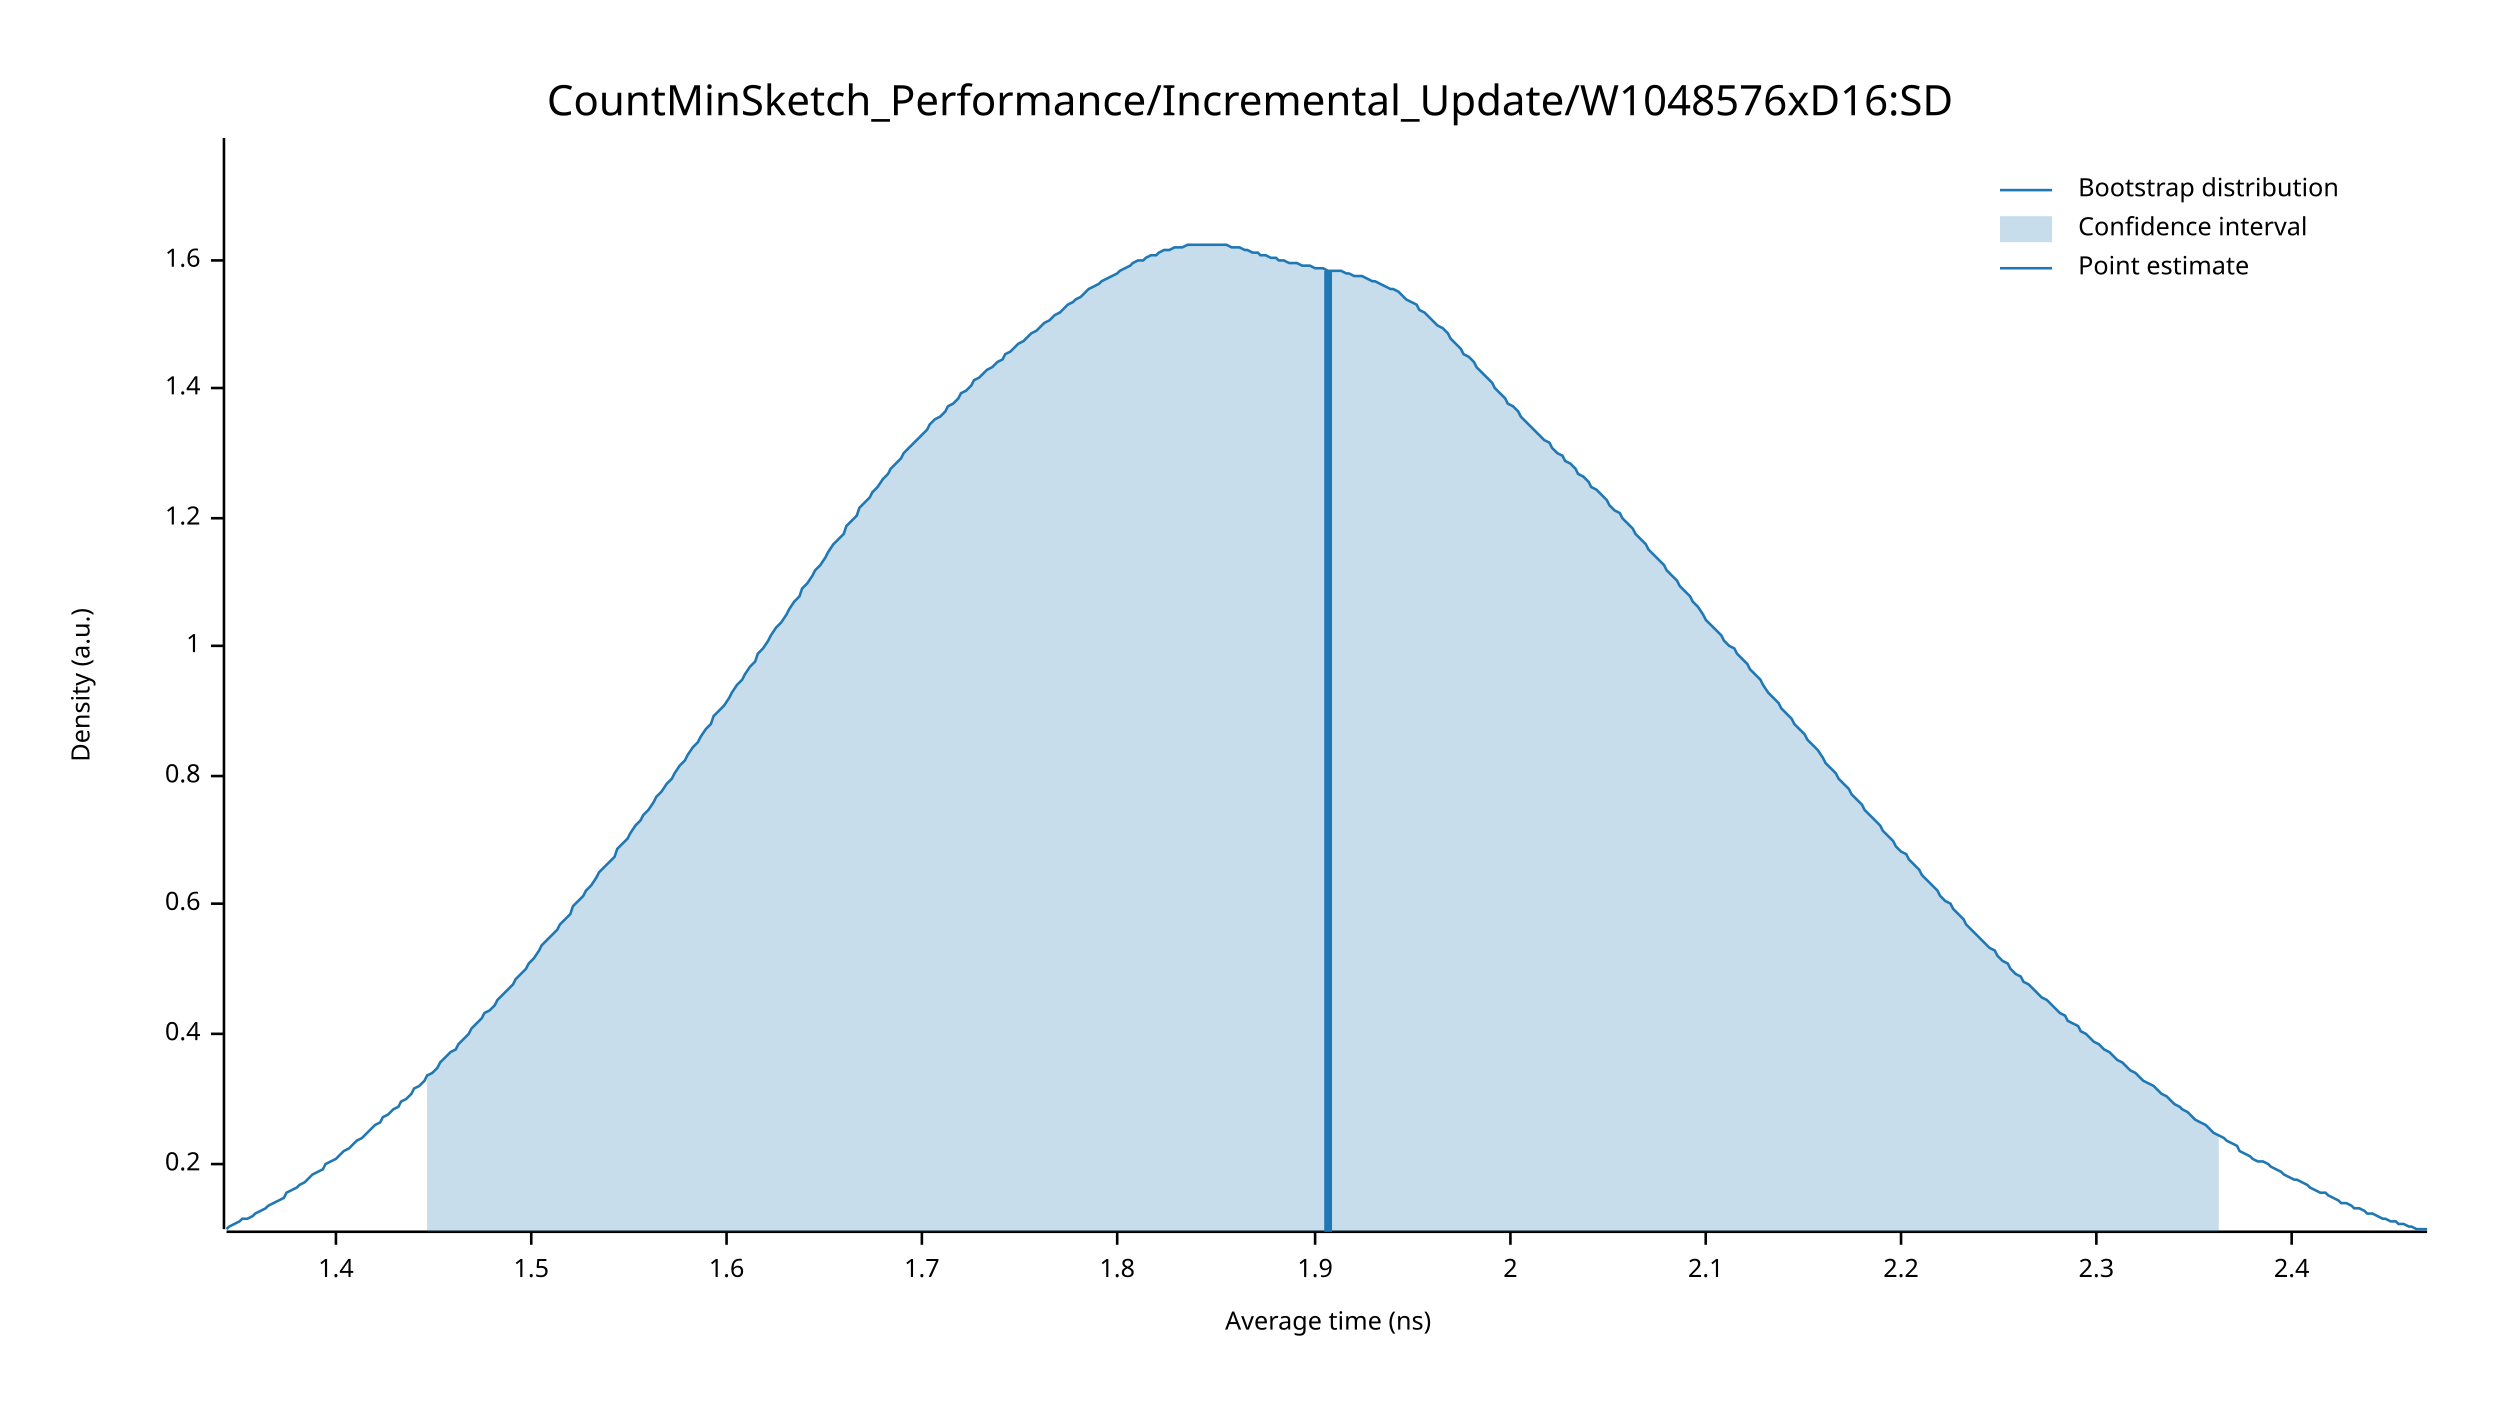
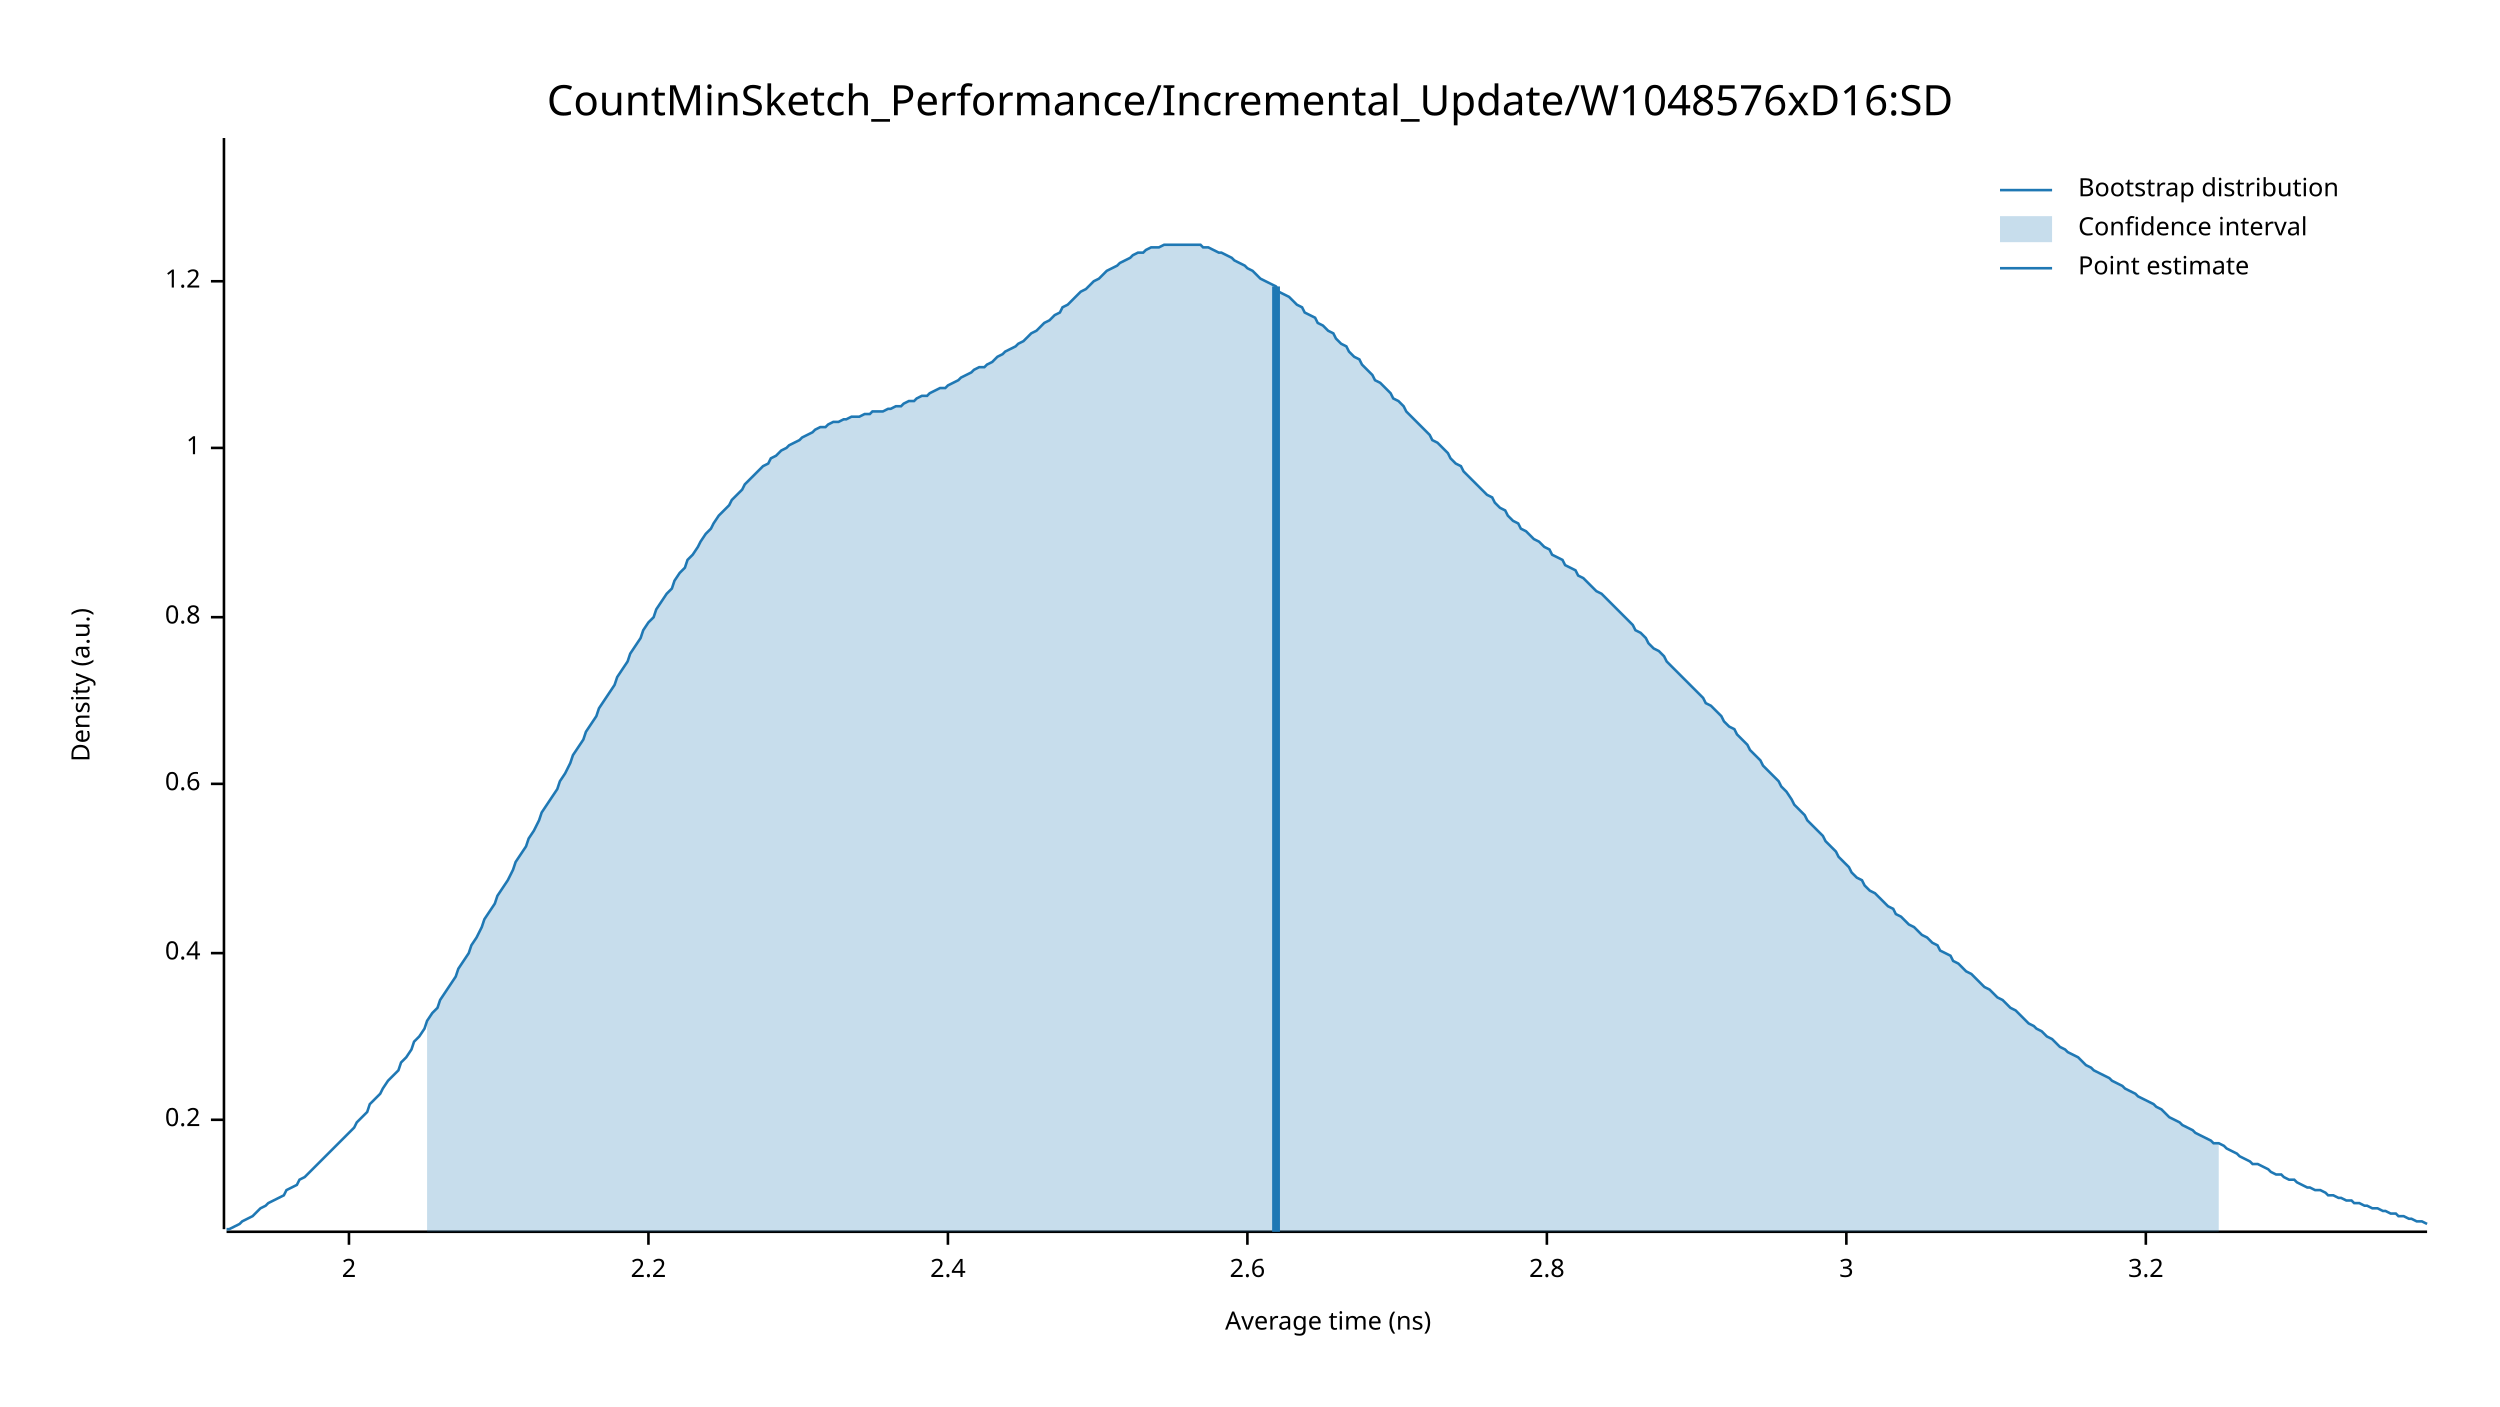
<svg xmlns="http://www.w3.org/2000/svg" width="960" height="540" viewBox="0 0 960 540">
  <text x="480" y="32" dy="0.76em" text-anchor="middle" font-family="sans-serif" font-size="16.129" opacity="1" fill="#000000">
CountMinSketch_Performance/Incremental_Update/W1048576xD16:SD
</text>
  <text x="27" y="263" dy="0.76em" text-anchor="middle" font-family="sans-serif" font-size="9.677" opacity="1" fill="#000000" transform="rotate(270, 27, 263)">
Density (a.u.)
</text>
  <text x="510" y="513" dy="-0.5ex" text-anchor="middle" font-family="sans-serif" font-size="9.677" opacity="1" fill="#000000">
Average time (ns)
</text>
  <polyline fill="none" opacity="1" stroke="#000000" stroke-width="1" points="86,53 86,472 " />
-   <text x="77" y="447" dy="0.5ex" text-anchor="end" font-family="sans-serif" font-size="9.677" opacity="1" fill="#000000">
+   <text x="77" y="430" dy="0.5ex" text-anchor="end" font-family="sans-serif" font-size="9.677" opacity="1" fill="#000000">
0.2
</text>
-   <polyline fill="none" opacity="1" stroke="#000000" stroke-width="1" points="81,447 86,447 " />
-   <text x="77" y="397" dy="0.5ex" text-anchor="end" font-family="sans-serif" font-size="9.677" opacity="1" fill="#000000">
+   <polyline fill="none" opacity="1" stroke="#000000" stroke-width="1" points="81,430 86,430 " />
+   <text x="77" y="366" dy="0.5ex" text-anchor="end" font-family="sans-serif" font-size="9.677" opacity="1" fill="#000000">
0.4
</text>
-   <polyline fill="none" opacity="1" stroke="#000000" stroke-width="1" points="81,397 86,397 " />
-   <text x="77" y="347" dy="0.5ex" text-anchor="end" font-family="sans-serif" font-size="9.677" opacity="1" fill="#000000">
+   <polyline fill="none" opacity="1" stroke="#000000" stroke-width="1" points="81,366 86,366 " />
+   <text x="77" y="301" dy="0.5ex" text-anchor="end" font-family="sans-serif" font-size="9.677" opacity="1" fill="#000000">
0.6
</text>
-   <polyline fill="none" opacity="1" stroke="#000000" stroke-width="1" points="81,347 86,347 " />
-   <text x="77" y="298" dy="0.5ex" text-anchor="end" font-family="sans-serif" font-size="9.677" opacity="1" fill="#000000">
+   <polyline fill="none" opacity="1" stroke="#000000" stroke-width="1" points="81,301 86,301 " />
+   <text x="77" y="237" dy="0.5ex" text-anchor="end" font-family="sans-serif" font-size="9.677" opacity="1" fill="#000000">
0.8
</text>
-   <polyline fill="none" opacity="1" stroke="#000000" stroke-width="1" points="81,298 86,298 " />
-   <text x="77" y="248" dy="0.5ex" text-anchor="end" font-family="sans-serif" font-size="9.677" opacity="1" fill="#000000">
+   <polyline fill="none" opacity="1" stroke="#000000" stroke-width="1" points="81,237 86,237 " />
+   <text x="77" y="172" dy="0.5ex" text-anchor="end" font-family="sans-serif" font-size="9.677" opacity="1" fill="#000000">
1
</text>
-   <polyline fill="none" opacity="1" stroke="#000000" stroke-width="1" points="81,248 86,248 " />
-   <text x="77" y="199" dy="0.5ex" text-anchor="end" font-family="sans-serif" font-size="9.677" opacity="1" fill="#000000">
+   <polyline fill="none" opacity="1" stroke="#000000" stroke-width="1" points="81,172 86,172 " />
+   <text x="77" y="108" dy="0.5ex" text-anchor="end" font-family="sans-serif" font-size="9.677" opacity="1" fill="#000000">
1.2
</text>
-   <polyline fill="none" opacity="1" stroke="#000000" stroke-width="1" points="81,199 86,199 " />
-   <text x="77" y="149" dy="0.5ex" text-anchor="end" font-family="sans-serif" font-size="9.677" opacity="1" fill="#000000">
- 1.4
- </text>
-   <polyline fill="none" opacity="1" stroke="#000000" stroke-width="1" points="81,149 86,149 " />
-   <text x="77" y="100" dy="0.5ex" text-anchor="end" font-family="sans-serif" font-size="9.677" opacity="1" fill="#000000">
- 1.6
- </text>
-   <polyline fill="none" opacity="1" stroke="#000000" stroke-width="1" points="81,100 86,100 " />
+   <polyline fill="none" opacity="1" stroke="#000000" stroke-width="1" points="81,108 86,108 " />
  <polyline fill="none" opacity="1" stroke="#000000" stroke-width="1" points="87,473 932,473 " />
-   <text x="129" y="483" dy="0.76em" text-anchor="middle" font-family="sans-serif" font-size="9.677" opacity="1" fill="#000000">
- 1.4
- </text>
-   <polyline fill="none" opacity="1" stroke="#000000" stroke-width="1" points="129,473 129,478 " />
-   <text x="204" y="483" dy="0.76em" text-anchor="middle" font-family="sans-serif" font-size="9.677" opacity="1" fill="#000000">
- 1.5
- </text>
-   <polyline fill="none" opacity="1" stroke="#000000" stroke-width="1" points="204,473 204,478 " />
-   <text x="279" y="483" dy="0.76em" text-anchor="middle" font-family="sans-serif" font-size="9.677" opacity="1" fill="#000000">
- 1.6
- </text>
-   <polyline fill="none" opacity="1" stroke="#000000" stroke-width="1" points="279,473 279,478 " />
-   <text x="354" y="483" dy="0.76em" text-anchor="middle" font-family="sans-serif" font-size="9.677" opacity="1" fill="#000000">
- 1.7
- </text>
-   <polyline fill="none" opacity="1" stroke="#000000" stroke-width="1" points="354,473 354,478 " />
-   <text x="429" y="483" dy="0.76em" text-anchor="middle" font-family="sans-serif" font-size="9.677" opacity="1" fill="#000000">
- 1.8
- </text>
-   <polyline fill="none" opacity="1" stroke="#000000" stroke-width="1" points="429,473 429,478 " />
-   <text x="505" y="483" dy="0.76em" text-anchor="middle" font-family="sans-serif" font-size="9.677" opacity="1" fill="#000000">
- 1.9
- </text>
-   <polyline fill="none" opacity="1" stroke="#000000" stroke-width="1" points="505,473 505,478 " />
-   <text x="580" y="483" dy="0.76em" text-anchor="middle" font-family="sans-serif" font-size="9.677" opacity="1" fill="#000000">
+   <text x="134" y="483" dy="0.76em" text-anchor="middle" font-family="sans-serif" font-size="9.677" opacity="1" fill="#000000">
2
</text>
-   <polyline fill="none" opacity="1" stroke="#000000" stroke-width="1" points="580,473 580,478 " />
-   <text x="655" y="483" dy="0.76em" text-anchor="middle" font-family="sans-serif" font-size="9.677" opacity="1" fill="#000000">
- 2.1
- </text>
-   <polyline fill="none" opacity="1" stroke="#000000" stroke-width="1" points="655,473 655,478 " />
-   <text x="730" y="483" dy="0.76em" text-anchor="middle" font-family="sans-serif" font-size="9.677" opacity="1" fill="#000000">
+   <polyline fill="none" opacity="1" stroke="#000000" stroke-width="1" points="134,473 134,478 " />
+   <text x="249" y="483" dy="0.76em" text-anchor="middle" font-family="sans-serif" font-size="9.677" opacity="1" fill="#000000">
2.2
</text>
-   <polyline fill="none" opacity="1" stroke="#000000" stroke-width="1" points="730,473 730,478 " />
-   <text x="805" y="483" dy="0.76em" text-anchor="middle" font-family="sans-serif" font-size="9.677" opacity="1" fill="#000000">
- 2.3
- </text>
-   <polyline fill="none" opacity="1" stroke="#000000" stroke-width="1" points="805,473 805,478 " />
-   <text x="880" y="483" dy="0.76em" text-anchor="middle" font-family="sans-serif" font-size="9.677" opacity="1" fill="#000000">
+   <polyline fill="none" opacity="1" stroke="#000000" stroke-width="1" points="249,473 249,478 " />
+   <text x="364" y="483" dy="0.76em" text-anchor="middle" font-family="sans-serif" font-size="9.677" opacity="1" fill="#000000">
2.4
</text>
-   <polyline fill="none" opacity="1" stroke="#000000" stroke-width="1" points="880,473 880,478 " />
-   <polyline fill="none" opacity="1" stroke="#1F78B4" stroke-width="1" points="87,472 88,471 90,470 92,469 93,468 95,468 97,467 98,466 100,465 102,464 103,463 105,462 107,461 109,460 110,458 112,457 114,456 115,455 117,454 119,452 120,451 122,450 124,449 125,447 127,446 129,445 131,443 132,442 134,441 136,439 137,438 139,437 141,435 142,434 144,432 146,431 147,429 149,428 151,426 153,425 154,423 156,422 158,420 159,418 161,417 163,415 164,413 166,412 168,410 169,408 171,406 173,404 175,403 176,401 178,399 180,397 181,395 183,393 185,391 186,389 188,388 190,386 191,384 193,382 195,380 197,378 198,376 200,374 202,372 203,370 205,368 207,365 208,363 210,361 212,359 214,357 215,355 217,353 219,351 220,348 222,346 224,344 225,342 227,340 229,337 230,335 232,333 234,331 236,329 237,326 239,324 241,322 242,320 244,317 246,315 247,313 249,311 251,308 252,306 254,304 256,301 258,299 259,297 261,294 263,292 264,290 266,287 268,285 269,283 271,280 273,278 274,275 276,273 278,271 280,268 281,266 283,263 285,261 286,259 288,256 290,254 291,251 293,249 295,246 296,244 298,241 300,239 302,236 303,234 305,231 307,229 308,226 310,224 312,221 313,219 315,217 317,214 318,212 320,209 322,207 324,205 325,202 327,200 329,198 330,195 332,193 334,191 335,189 337,187 339,184 341,182 342,180 344,178 346,176 347,174 349,172 351,170 352,169 354,167 356,165 357,163 359,161 361,160 363,158 364,156 366,155 368,153 369,151 371,150 373,148 374,146 376,145 378,143 379,142 381,141 383,139 385,138 386,136 388,135 390,133 391,132 393,131 395,129 396,128 398,127 400,125 401,124 403,123 405,121 407,120 408,119 410,117 412,116 413,115 415,114 417,112 418,111 420,110 422,109 423,108 425,107 427,106 429,105 430,104 432,103 434,102 435,101 437,100 439,100 440,99 442,98 444,98 445,97 447,96 449,96 451,95 452,95 454,95 456,94 457,94 459,94 461,94 462,94 464,94 466,94 468,94 469,94 471,94 473,95 474,95 476,95 478,96 479,96 481,97 483,97 484,98 486,98 488,99 490,99 491,100 493,100 495,101 496,101 498,101 500,102 501,102 503,102 505,103 506,103 508,103 510,104 512,104 513,104 515,104 517,105 518,105 520,106 522,106 523,106 525,107 527,108 528,108 530,109 532,110 534,111 535,111 537,112 539,114 540,115 542,116 544,117 545,119 547,120 549,122 550,123 552,125 554,126 556,128 557,130 559,132 561,134 562,136 564,137 566,139 567,141 569,143 571,145 573,147 574,149 576,151 578,153 579,155 581,156 583,158 584,160 586,162 588,164 589,165 591,167 593,169 595,170 596,172 598,174 600,175 601,177 603,178 605,180 606,182 608,183 610,185 611,187 613,188 615,190 617,192 618,194 620,196 622,197 623,199 625,201 627,203 628,205 630,207 632,209 633,211 635,213 637,215 639,217 640,219 642,221 644,223 645,225 647,227 649,229 650,231 652,233 654,236 655,238 657,240 659,242 661,244 662,246 664,248 666,249 667,251 669,253 671,255 672,257 674,259 676,261 677,263 679,266 681,268 683,270 684,272 686,274 688,276 689,278 691,280 693,282 694,284 696,286 698,288 700,291 701,293 703,295 705,297 706,299 708,301 710,303 711,305 713,307 715,309 716,311 718,313 720,315 722,317 723,319 725,321 727,323 728,325 730,327 732,328 733,330 735,332 737,334 738,336 740,338 742,340 744,342 745,344 747,346 749,347 750,349 752,351 754,353 755,355 757,357 759,359 760,360 762,362 764,364 766,365 767,367 769,369 771,370 772,372 774,374 776,375 777,377 779,378 781,380 782,381 784,383 786,384 788,386 789,387 791,389 793,390 794,392 796,393 798,394 799,396 801,397 803,399 804,400 806,401 808,403 810,404 811,405 813,407 815,408 816,409 818,411 820,412 821,413 823,415 825,416 827,417 828,418 830,420 832,421 833,422 835,424 837,425 838,426 840,427 842,429 843,430 845,431 847,432 849,434 850,435 852,436 854,437 855,438 857,439 859,440 860,442 862,443 864,444 865,445 867,446 869,446 871,447 872,448 874,449 876,450 877,451 879,452 881,453 882,453 884,454 886,455 887,456 889,457 891,458 893,458 894,459 896,460 898,461 899,462 901,462 903,463 904,464 906,464 908,465 909,466 911,466 913,467 915,468 916,468 918,469 920,469 921,470 923,470 925,471 926,471 928,472 930,472 932,472 " />
-   <polygon opacity="0.25" fill="#1F78B4" points="164,413 166,412 168,410 169,408 171,406 173,404 175,403 176,401 178,399 180,397 181,395 183,393 185,391 186,389 188,388 190,386 191,384 193,382 195,380 197,378 198,376 200,374 202,372 203,370 205,368 207,365 208,363 210,361 212,359 214,357 215,355 217,353 219,351 220,348 222,346 224,344 225,342 227,340 229,337 230,335 232,333 234,331 236,329 237,326 239,324 241,322 242,320 244,317 246,315 247,313 249,311 251,308 252,306 254,304 256,301 258,299 259,297 261,294 263,292 264,290 266,287 268,285 269,283 271,280 273,278 274,275 276,273 278,271 280,268 281,266 283,263 285,261 286,259 288,256 290,254 291,251 293,249 295,246 296,244 298,241 300,239 302,236 303,234 305,231 307,229 308,226 310,224 312,221 313,219 315,217 317,214 318,212 320,209 322,207 324,205 325,202 327,200 329,198 330,195 332,193 334,191 335,189 337,187 339,184 341,182 342,180 344,178 346,176 347,174 349,172 351,170 352,169 354,167 356,165 357,163 359,161 361,160 363,158 364,156 366,155 368,153 369,151 371,150 373,148 374,146 376,145 378,143 379,142 381,141 383,139 385,138 386,136 388,135 390,133 391,132 393,131 395,129 396,128 398,127 400,125 401,124 403,123 405,121 407,120 408,119 410,117 412,116 413,115 415,114 417,112 418,111 420,110 422,109 423,108 425,107 427,106 429,105 430,104 432,103 434,102 435,101 437,100 439,100 440,99 442,98 444,98 445,97 447,96 449,96 451,95 452,95 454,95 456,94 457,94 459,94 461,94 462,94 464,94 466,94 468,94 469,94 471,94 473,95 474,95 476,95 478,96 479,96 481,97 483,97 484,98 486,98 488,99 490,99 491,100 493,100 495,101 496,101 498,101 500,102 501,102 503,102 505,103 506,103 508,103 510,104 512,104 513,104 515,104 517,105 518,105 520,106 522,106 523,106 525,107 527,108 528,108 530,109 532,110 534,111 535,111 537,112 539,114 540,115 542,116 544,117 545,119 547,120 549,122 550,123 552,125 554,126 556,128 557,130 559,132 561,134 562,136 564,137 566,139 567,141 569,143 571,145 573,147 574,149 576,151 578,153 579,155 581,156 583,158 584,160 586,162 588,164 589,165 591,167 593,169 595,170 596,172 598,174 600,175 601,177 603,178 605,180 606,182 608,183 610,185 611,187 613,188 615,190 617,192 618,194 620,196 622,197 623,199 625,201 627,203 628,205 630,207 632,209 633,211 635,213 637,215 639,217 640,219 642,221 644,223 645,225 647,227 649,229 650,231 652,233 654,236 655,238 657,240 659,242 661,244 662,246 664,248 666,249 667,251 669,253 671,255 672,257 674,259 676,261 677,263 679,266 681,268 683,270 684,272 686,274 688,276 689,278 691,280 693,282 694,284 696,286 698,288 700,291 701,293 703,295 705,297 706,299 708,301 710,303 711,305 713,307 715,309 716,311 718,313 720,315 722,317 723,319 725,321 727,323 728,325 730,327 732,328 733,330 735,332 737,334 738,336 740,338 742,340 744,342 745,344 747,346 749,347 750,349 752,351 754,353 755,355 757,357 759,359 760,360 762,362 764,364 766,365 767,367 769,369 771,370 772,372 774,374 776,375 777,377 779,378 781,380 782,381 784,383 786,384 788,386 789,387 791,389 793,390 794,392 796,393 798,394 799,396 801,397 803,399 804,400 806,401 808,403 810,404 811,405 813,407 815,408 816,409 818,411 820,412 821,413 823,415 825,416 827,417 828,418 830,420 832,421 833,422 835,424 837,425 838,426 840,427 842,429 843,430 845,431 847,432 849,434 850,435 852,436 852,473 164,473 " />
-   <polyline fill="none" opacity="1" stroke="#1F78B4" stroke-width="3" points="510,473 510,104 " />
+   <polyline fill="none" opacity="1" stroke="#000000" stroke-width="1" points="364,473 364,478 " />
+   <text x="479" y="483" dy="0.76em" text-anchor="middle" font-family="sans-serif" font-size="9.677" opacity="1" fill="#000000">
+ 2.6
+ </text>
+   <polyline fill="none" opacity="1" stroke="#000000" stroke-width="1" points="479,473 479,478 " />
+   <text x="594" y="483" dy="0.76em" text-anchor="middle" font-family="sans-serif" font-size="9.677" opacity="1" fill="#000000">
+ 2.8
+ </text>
+   <polyline fill="none" opacity="1" stroke="#000000" stroke-width="1" points="594,473 594,478 " />
+   <text x="709" y="483" dy="0.76em" text-anchor="middle" font-family="sans-serif" font-size="9.677" opacity="1" fill="#000000">
+ 3
+ </text>
+   <polyline fill="none" opacity="1" stroke="#000000" stroke-width="1" points="709,473 709,478 " />
+   <text x="824" y="483" dy="0.76em" text-anchor="middle" font-family="sans-serif" font-size="9.677" opacity="1" fill="#000000">
+ 3.2
+ </text>
+   <polyline fill="none" opacity="1" stroke="#000000" stroke-width="1" points="824,473 824,478 " />
+   <polyline fill="none" opacity="1" stroke="#1F78B4" stroke-width="1" points="87,472 88,472 90,471 92,470 93,469 95,468 97,467 98,466 100,464 102,463 103,462 105,461 107,460 109,459 110,457 112,456 114,455 115,453 117,452 119,450 120,449 122,447 124,445 125,444 127,442 129,440 131,438 132,437 134,435 136,433 137,431 139,429 141,427 142,424 144,422 146,420 147,418 149,415 151,413 153,411 154,408 156,406 158,403 159,400 161,398 163,395 164,392 166,389 168,387 169,384 171,381 173,378 175,375 176,372 178,369 180,366 181,363 183,360 185,356 186,353 188,350 190,347 191,344 193,341 195,338 197,334 198,331 200,328 202,325 203,322 205,319 207,315 208,312 210,309 212,306 214,303 215,300 217,297 219,293 220,290 222,287 224,284 225,281 227,278 229,275 230,272 232,269 234,266 236,263 237,260 239,257 241,254 242,251 244,248 246,245 247,242 249,239 251,237 252,234 254,231 256,228 258,226 259,223 261,220 263,218 264,215 266,213 268,210 269,208 271,205 273,203 274,201 276,198 278,196 280,194 281,192 283,190 285,188 286,186 288,184 290,182 291,181 293,179 295,178 296,176 298,175 300,173 302,172 303,171 305,170 307,169 308,168 310,167 312,166 313,165 315,164 317,164 318,163 320,162 322,162 324,161 325,161 327,160 329,160 330,160 332,159 334,159 335,158 337,158 339,158 341,157 342,157 344,156 346,156 347,155 349,154 351,154 352,153 354,152 356,152 357,151 359,150 361,149 363,149 364,148 366,147 368,146 369,145 371,144 373,143 374,142 376,141 378,141 379,140 381,139 383,137 385,136 386,135 388,134 390,133 391,132 393,131 395,129 396,128 398,127 400,125 401,124 403,123 405,121 407,120 408,118 410,117 412,115 413,114 415,112 417,111 418,110 420,108 422,107 423,106 425,104 427,103 429,102 430,101 432,100 434,99 435,98 437,97 439,97 440,96 442,95 444,95 445,95 447,94 449,94 451,94 452,94 454,94 456,94 457,94 459,94 461,94 462,95 464,95 466,96 468,97 469,97 471,98 473,99 474,100 476,101 478,102 479,103 481,104 483,106 484,107 486,108 488,109 490,110 491,112 493,113 495,114 496,115 498,117 500,118 501,120 503,121 505,122 506,124 508,125 510,127 512,128 513,130 515,132 517,133 518,135 520,137 522,138 523,140 525,142 527,144 528,146 530,147 532,149 534,151 535,153 537,154 539,156 540,158 542,160 544,162 545,163 547,165 549,167 550,169 552,170 554,172 556,174 557,176 559,178 561,179 562,181 564,183 566,185 567,186 569,188 571,190 573,191 574,193 576,195 578,196 579,198 581,200 583,201 584,203 586,204 588,206 589,207 591,208 593,210 595,211 596,213 598,214 600,215 601,217 603,218 605,219 606,221 608,222 610,224 611,225 613,227 615,228 617,230 618,231 620,233 622,235 623,236 625,238 627,240 628,242 630,243 632,245 633,247 635,249 637,250 639,252 640,254 642,256 644,258 645,259 647,261 649,263 650,264 652,266 654,268 655,270 657,271 659,273 661,275 662,277 664,279 666,280 667,282 669,284 671,286 672,288 674,290 676,292 677,294 679,296 681,298 683,300 684,302 686,304 688,307 689,309 691,311 693,313 694,315 696,317 698,319 700,321 701,323 703,325 705,327 706,329 708,331 710,333 711,335 713,337 715,338 716,340 718,342 720,343 722,345 723,346 725,348 727,349 728,351 730,352 732,354 733,355 735,356 737,358 738,359 740,360 742,362 744,363 745,365 747,366 749,367 750,369 752,370 754,372 755,373 757,374 759,376 760,377 762,379 764,380 766,382 767,383 769,384 771,386 772,387 774,388 776,390 777,391 779,393 781,394 782,395 784,396 786,398 788,399 789,400 791,402 793,403 794,404 796,405 798,406 799,407 801,409 803,410 804,411 806,412 808,413 810,414 811,415 813,416 815,417 816,418 818,419 820,420 821,421 823,422 825,423 827,424 828,425 830,426 832,428 833,429 835,430 837,431 838,432 840,433 842,434 843,435 845,436 847,437 849,438 850,439 852,439 854,440 855,441 857,442 859,443 860,444 862,445 864,446 865,447 867,447 869,448 871,449 872,450 874,451 876,451 877,452 879,453 881,453 882,454 884,455 886,456 887,456 889,457 891,457 893,458 894,459 896,459 898,460 899,460 901,461 903,461 904,462 906,462 908,463 909,463 911,464 913,464 915,465 916,465 918,466 920,466 921,467 923,467 925,468 926,468 928,469 930,469 932,470 " />
+   <polygon opacity="0.25" fill="#1F78B4" points="164,392 166,389 168,387 169,384 171,381 173,378 175,375 176,372 178,369 180,366 181,363 183,360 185,356 186,353 188,350 190,347 191,344 193,341 195,338 197,334 198,331 200,328 202,325 203,322 205,319 207,315 208,312 210,309 212,306 214,303 215,300 217,297 219,293 220,290 222,287 224,284 225,281 227,278 229,275 230,272 232,269 234,266 236,263 237,260 239,257 241,254 242,251 244,248 246,245 247,242 249,239 251,237 252,234 254,231 256,228 258,226 259,223 261,220 263,218 264,215 266,213 268,210 269,208 271,205 273,203 274,201 276,198 278,196 280,194 281,192 283,190 285,188 286,186 288,184 290,182 291,181 293,179 295,178 296,176 298,175 300,173 302,172 303,171 305,170 307,169 308,168 310,167 312,166 313,165 315,164 317,164 318,163 320,162 322,162 324,161 325,161 327,160 329,160 330,160 332,159 334,159 335,158 337,158 339,158 341,157 342,157 344,156 346,156 347,155 349,154 351,154 352,153 354,152 356,152 357,151 359,150 361,149 363,149 364,148 366,147 368,146 369,145 371,144 373,143 374,142 376,141 378,141 379,140 381,139 383,137 385,136 386,135 388,134 390,133 391,132 393,131 395,129 396,128 398,127 400,125 401,124 403,123 405,121 407,120 408,118 410,117 412,115 413,114 415,112 417,111 418,110 420,108 422,107 423,106 425,104 427,103 429,102 430,101 432,100 434,99 435,98 437,97 439,97 440,96 442,95 444,95 445,95 447,94 449,94 451,94 452,94 454,94 456,94 457,94 459,94 461,94 462,95 464,95 466,96 468,97 469,97 471,98 473,99 474,100 476,101 478,102 479,103 481,104 483,106 484,107 486,108 488,109 490,110 491,112 493,113 495,114 496,115 498,117 500,118 501,120 503,121 505,122 506,124 508,125 510,127 512,128 513,130 515,132 517,133 518,135 520,137 522,138 523,140 525,142 527,144 528,146 530,147 532,149 534,151 535,153 537,154 539,156 540,158 542,160 544,162 545,163 547,165 549,167 550,169 552,170 554,172 556,174 557,176 559,178 561,179 562,181 564,183 566,185 567,186 569,188 571,190 573,191 574,193 576,195 578,196 579,198 581,200 583,201 584,203 586,204 588,206 589,207 591,208 593,210 595,211 596,213 598,214 600,215 601,217 603,218 605,219 606,221 608,222 610,224 611,225 613,227 615,228 617,230 618,231 620,233 622,235 623,236 625,238 627,240 628,242 630,243 632,245 633,247 635,249 637,250 639,252 640,254 642,256 644,258 645,259 647,261 649,263 650,264 652,266 654,268 655,270 657,271 659,273 661,275 662,277 664,279 666,280 667,282 669,284 671,286 672,288 674,290 676,292 677,294 679,296 681,298 683,300 684,302 686,304 688,307 689,309 691,311 693,313 694,315 696,317 698,319 700,321 701,323 703,325 705,327 706,329 708,331 710,333 711,335 713,337 715,338 716,340 718,342 720,343 722,345 723,346 725,348 727,349 728,351 730,352 732,354 733,355 735,356 737,358 738,359 740,360 742,362 744,363 745,365 747,366 749,367 750,369 752,370 754,372 755,373 757,374 759,376 760,377 762,379 764,380 766,382 767,383 769,384 771,386 772,387 774,388 776,390 777,391 779,393 781,394 782,395 784,396 786,398 788,399 789,400 791,402 793,403 794,404 796,405 798,406 799,407 801,409 803,410 804,411 806,412 808,413 810,414 811,415 813,416 815,417 816,418 818,419 820,420 821,421 823,422 825,423 827,424 828,425 830,426 832,428 833,429 835,430 837,431 838,432 840,433 842,434 843,435 845,436 847,437 849,438 850,439 852,439 852,473 164,473 " />
+   <polyline fill="none" opacity="1" stroke="#1F78B4" stroke-width="3" points="490,473 490,110 " />
  <text x="798" y="68" dy="0.76em" text-anchor="start" font-family="sans-serif" font-size="9.677" opacity="1" fill="#000000">
Bootstrap distribution
</text>
  <text x="798" y="83" dy="0.76em" text-anchor="start" font-family="sans-serif" font-size="9.677" opacity="1" fill="#000000">
Confidence interval
</text>
  <text x="798" y="98" dy="0.76em" text-anchor="start" font-family="sans-serif" font-size="9.677" opacity="1" fill="#000000">
Point estimate
</text>
  <polyline fill="none" opacity="1" stroke="#1F78B4" stroke-width="1" points="768,73 788,73 " />
  <rect x="768" y="83" width="20" height="10" opacity="0.25" fill="#1F78B4" stroke="none" />
  <polyline fill="none" opacity="1" stroke="#1F78B4" stroke-width="1" points="768,103 788,103 " />
</svg>
